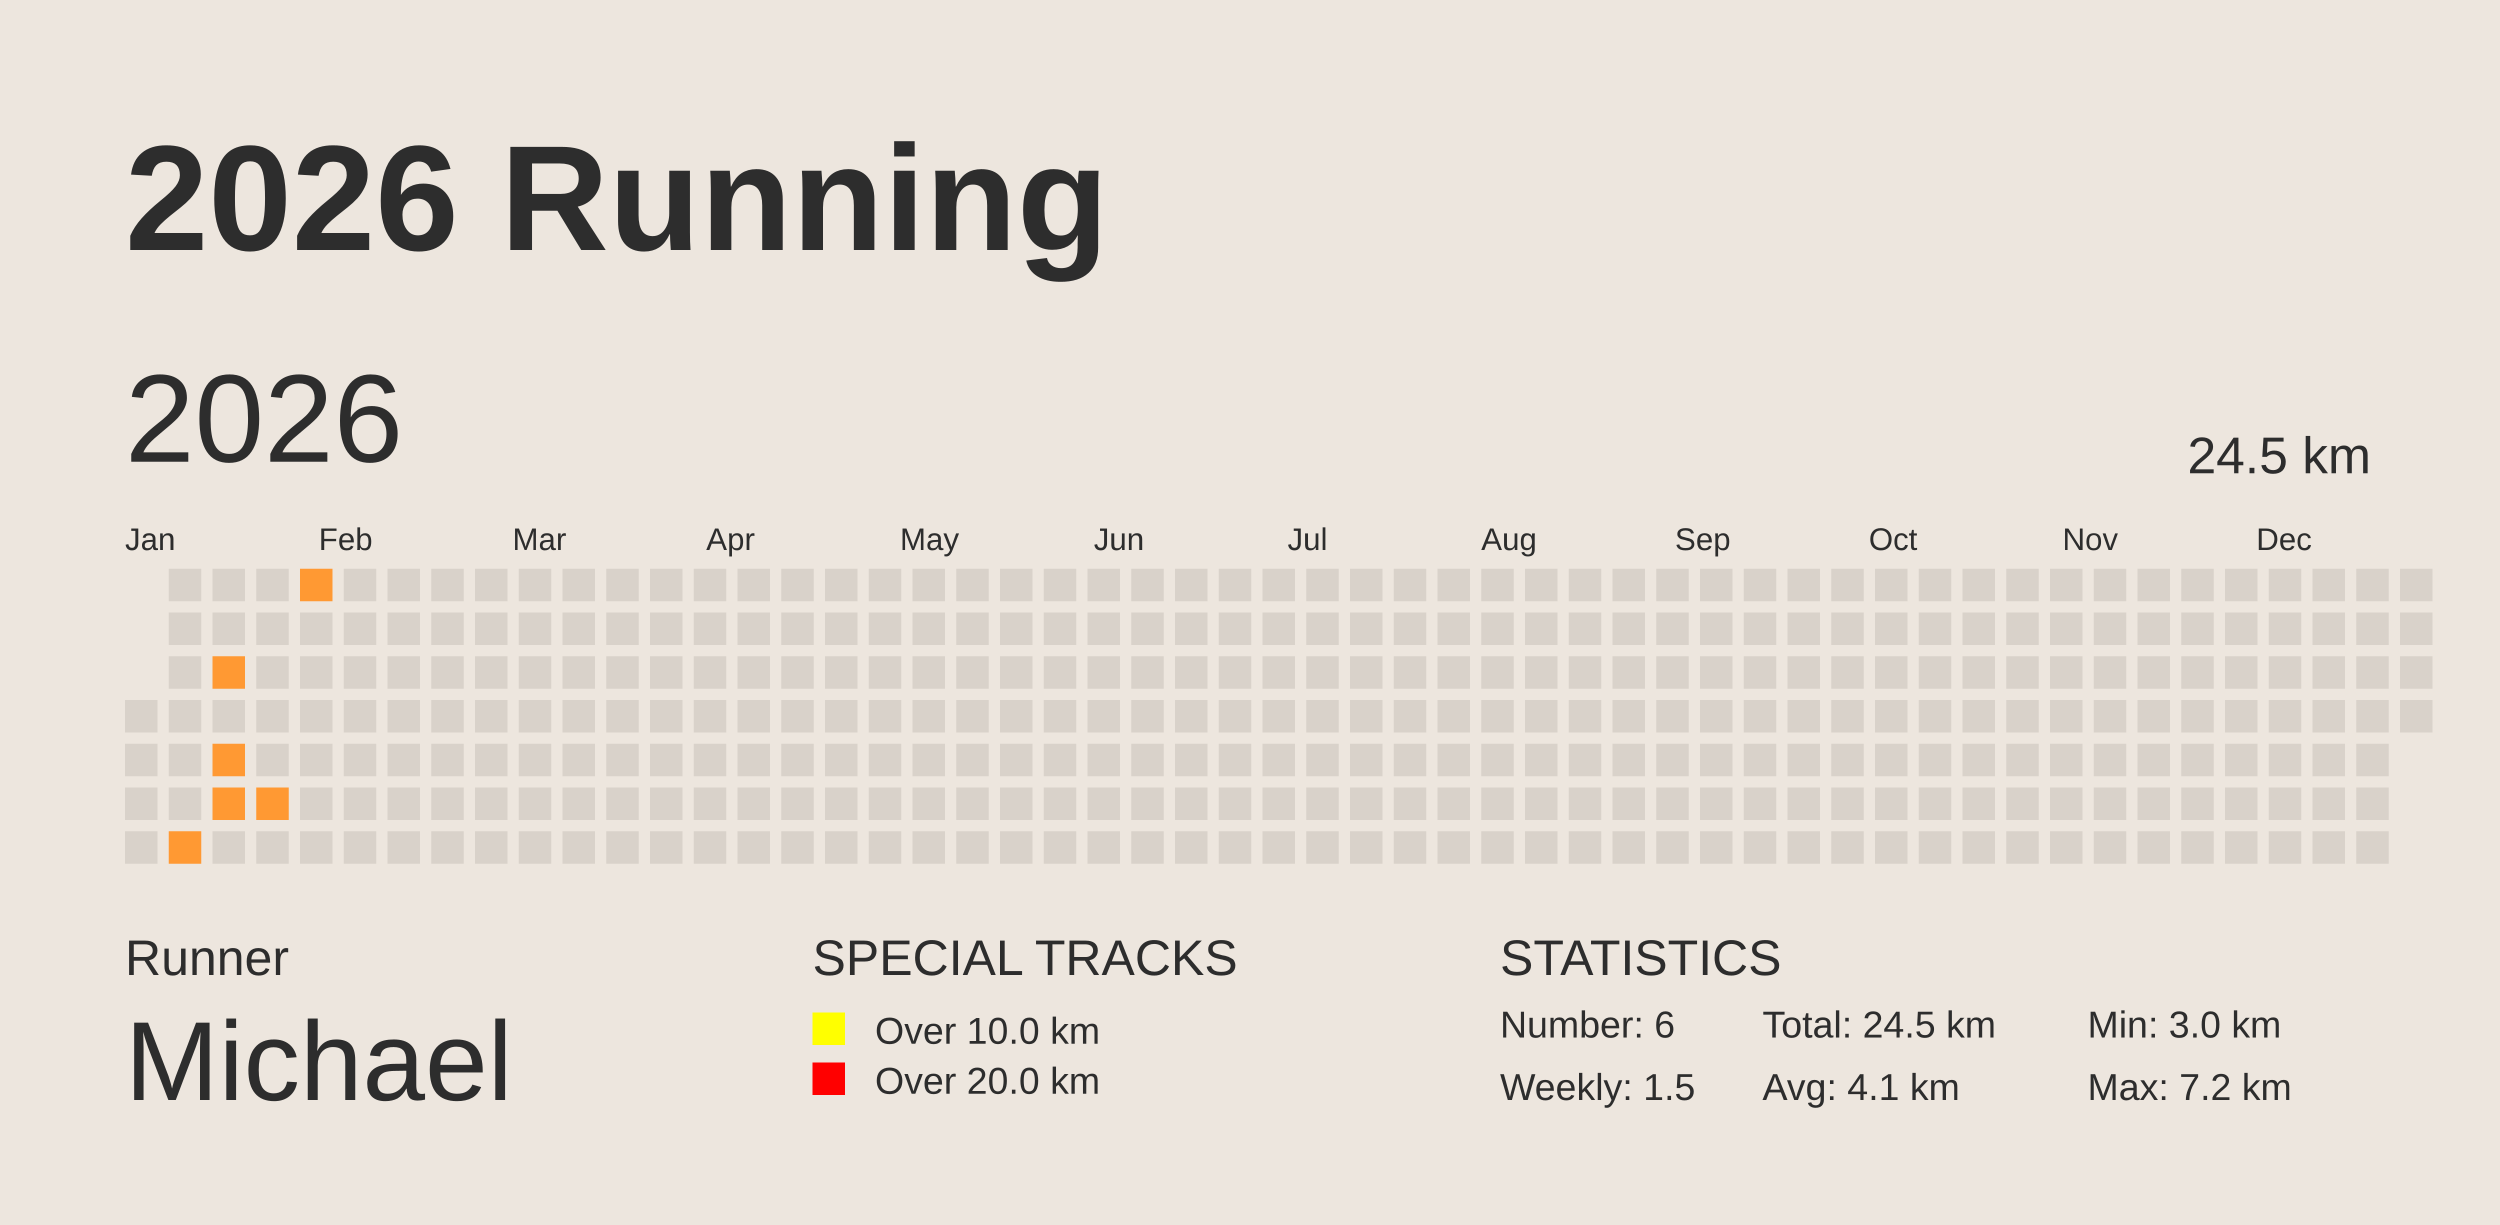
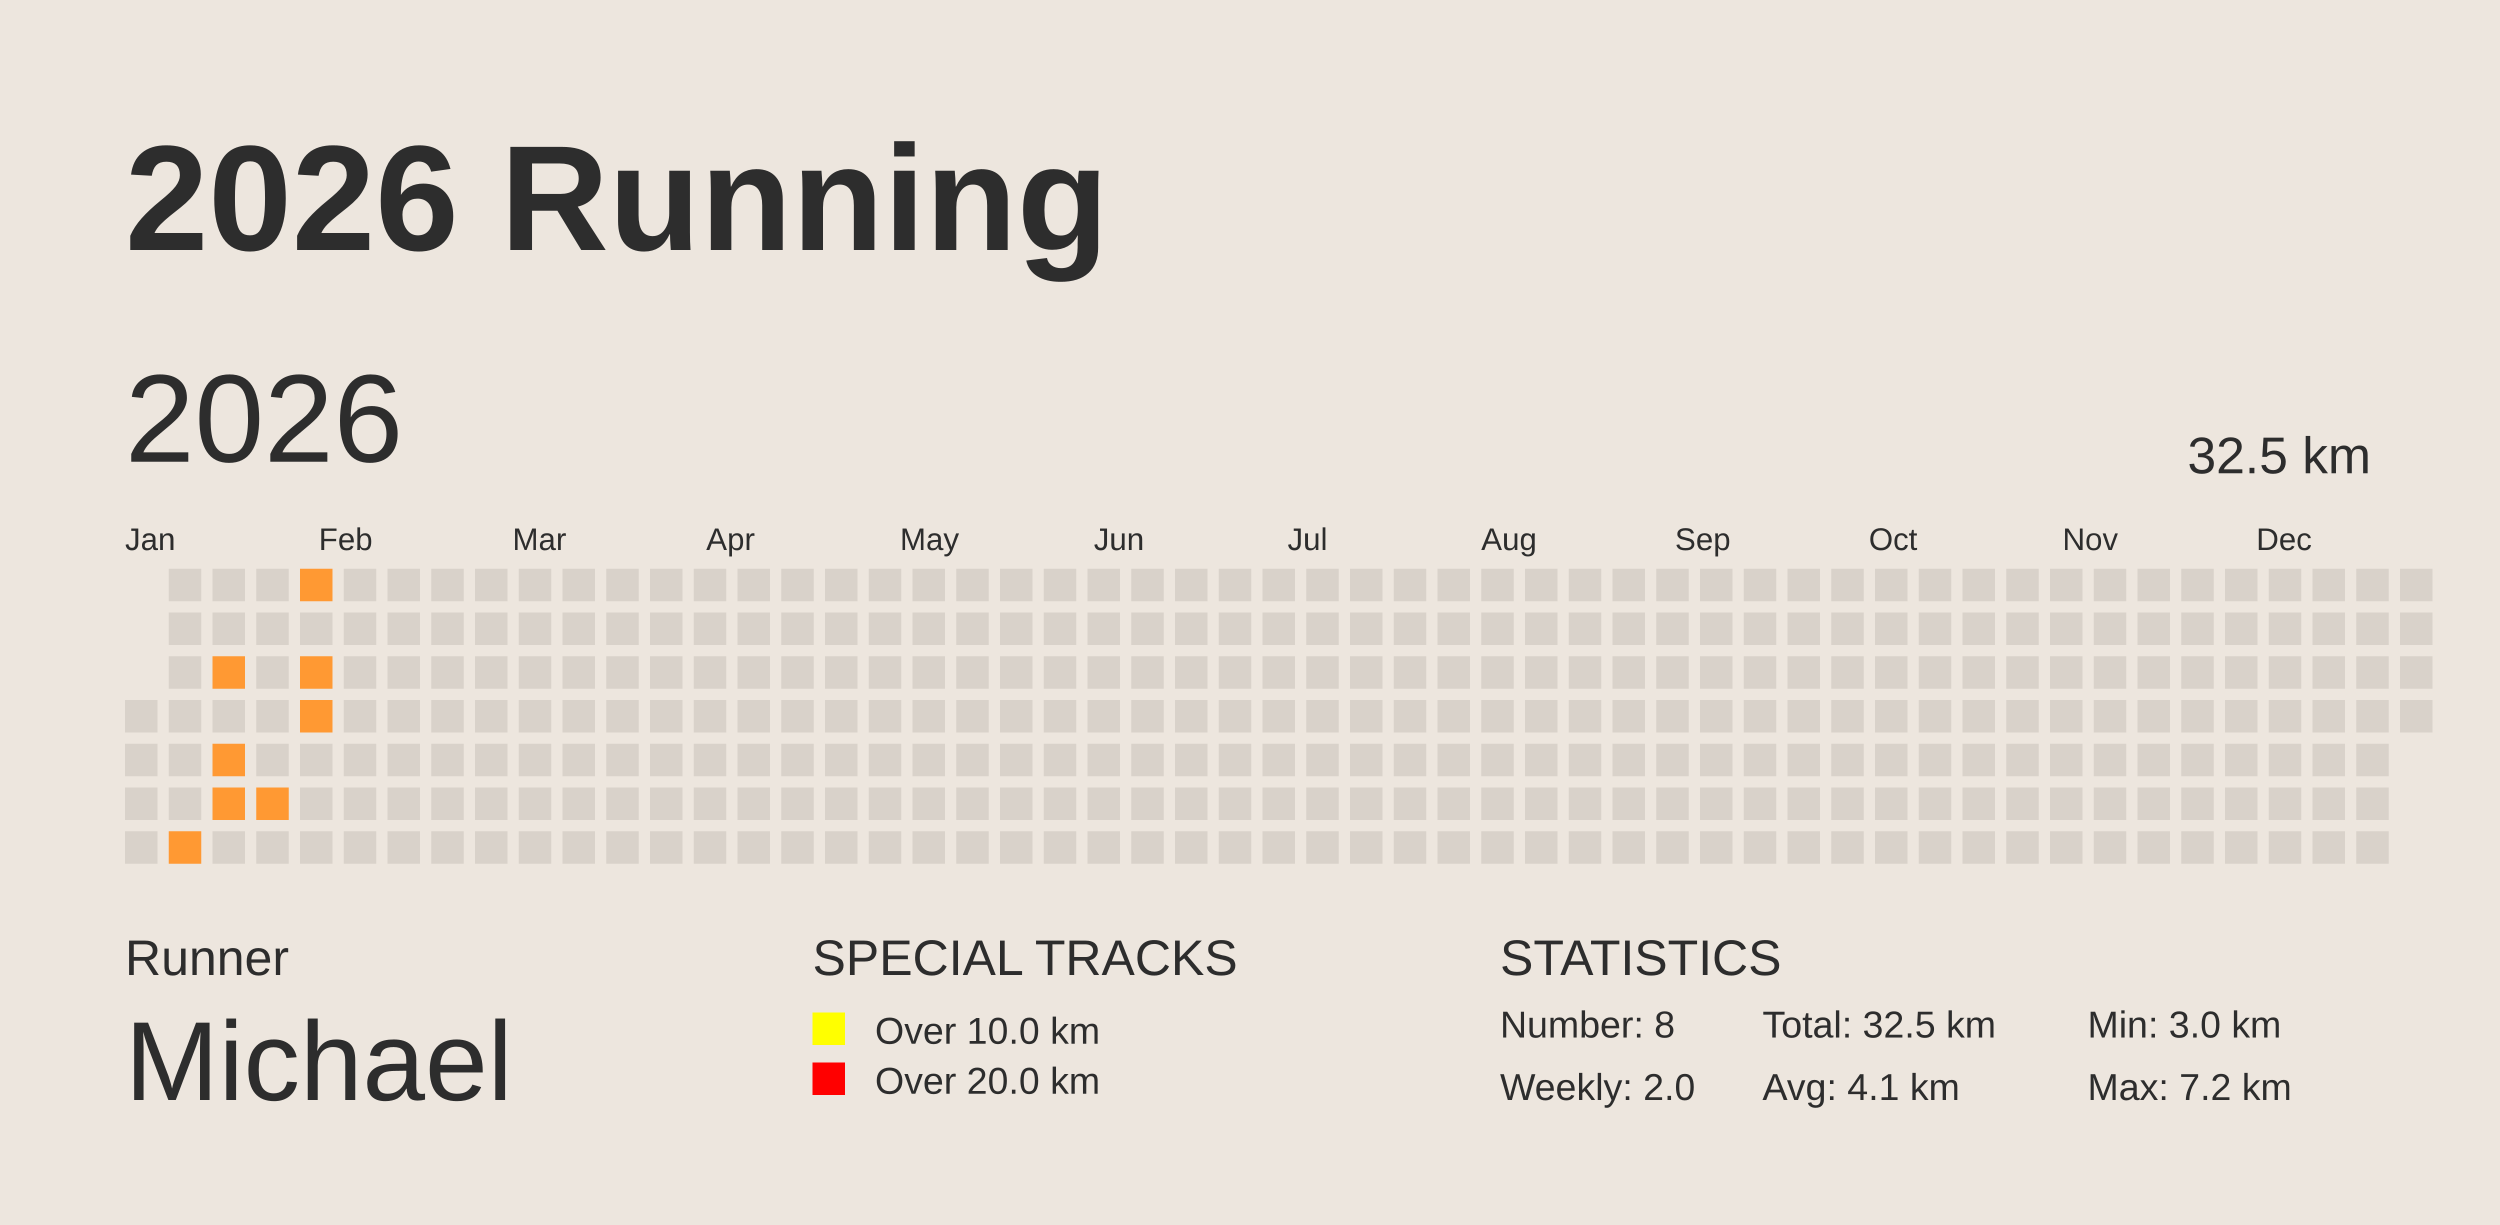
<svg xmlns="http://www.w3.org/2000/svg" baseProfile="full" height="98mm" version="1.1" viewBox="0,0,200,98" width="200mm">
  <defs />
  <rect fill="#EDE6DE" height="98" width="200" x="0" y="0" />
  <text fill="#2D2D2D" style="font-size:12px; font-family:Arial; font-weight:bold;" x="10" y="20">2026 Running</text>
  <text fill="#2D2D2D" style="font-size:4px; font-family:Arial" x="10" y="78">Runner</text>
  <text fill="#2D2D2D" style="font-size:9px; font-family:Arial" x="10" y="88">Michael</text>
  <text fill="#2D2D2D" style="font-size:4px; font-family:Arial" x="65" y="78">SPECIAL TRACKS</text>
  <rect fill="yellow" height="2.6" width="2.6" x="65" y="81" />
  <text fill="#2D2D2D" style="font-size:3px; font-family:Arial" x="70" y="83.5">Over 10.0 km</text>
  <rect fill="red" height="2.6" width="2.6" x="65" y="85" />
  <text fill="#2D2D2D" style="font-size:3px; font-family:Arial" x="70" y="87.5">Over 20.0 km</text>
  <text fill="#2D2D2D" style="font-size:4px; font-family:Arial" x="120" y="78">STATISTICS</text>
-   <text fill="#2D2D2D" style="font-size:3px; font-family:Arial" x="120" y="83">Number: 6</text>
-   <text fill="#2D2D2D" style="font-size:3px; font-family:Arial" x="120" y="88">Weekly: 1.5</text>
-   <text fill="#2D2D2D" style="font-size:3px; font-family:Arial" x="141" y="83">Total: 24.5 km</text>
+   <text fill="#2D2D2D" style="font-size:3px; font-family:Arial" x="120" y="83">Number: 8</text>
+   <text fill="#2D2D2D" style="font-size:3px; font-family:Arial" x="120" y="88">Weekly: 2.0</text>
+   <text fill="#2D2D2D" style="font-size:3px; font-family:Arial" x="141" y="83">Total: 32.5 km</text>
  <text fill="#2D2D2D" style="font-size:3px; font-family:Arial" x="141" y="88">Avg: 4.1 km</text>
  <text fill="#2D2D2D" style="font-size:3px; font-family:Arial" x="167" y="83">Min: 3.0 km</text>
  <text fill="#2D2D2D" style="font-size:3px; font-family:Arial" x="167" y="88">Max: 7.2 km</text>
  <text dominant-baseline="hanging" fill="#2D2D2D" style="font-size:10.0px; font-family:Arial;" x="10" y="30">2026</text>
-   <text dominant-baseline="hanging" fill="#2D2D2D" style="font-size:4.125px; font-family:Arial;" x="175" y="35">24.5 km</text>
+   <text dominant-baseline="hanging" fill="#2D2D2D" style="font-size:4.125px; font-family:Arial;" x="175" y="35">32.5 km</text>
  <text fill="#2D2D2D" style="font-size:2.5px; font-family:Arial" x="10.0" y="44">Jan</text>
  <text fill="#2D2D2D" style="font-size:2.5px; font-family:Arial" x="25.5" y="44">Feb</text>
  <text fill="#2D2D2D" style="font-size:2.5px; font-family:Arial" x="41.0" y="44">Mar</text>
  <text fill="#2D2D2D" style="font-size:2.5px; font-family:Arial" x="56.5" y="44">Apr</text>
  <text fill="#2D2D2D" style="font-size:2.5px; font-family:Arial" x="72.0" y="44">May</text>
  <text fill="#2D2D2D" style="font-size:2.5px; font-family:Arial" x="87.5" y="44">Jun</text>
  <text fill="#2D2D2D" style="font-size:2.5px; font-family:Arial" x="103.0" y="44">Jul</text>
  <text fill="#2D2D2D" style="font-size:2.5px; font-family:Arial" x="118.5" y="44">Aug</text>
  <text fill="#2D2D2D" style="font-size:2.5px; font-family:Arial" x="134.0" y="44">Sep</text>
  <text fill="#2D2D2D" style="font-size:2.5px; font-family:Arial" x="149.5" y="44">Oct</text>
  <text fill="#2D2D2D" style="font-size:2.5px; font-family:Arial" x="165.0" y="44">Nov</text>
  <text fill="#2D2D2D" style="font-size:2.5px; font-family:Arial" x="180.5" y="44">Dec</text>
  <rect fill="#D9D2CA" height="2.6" width="2.6" x="10.0" y="56.0" />
  <rect fill="#D9D2CA" height="2.6" width="2.6" x="10.0" y="59.5" />
  <rect fill="#D9D2CA" height="2.6" width="2.6" x="10.0" y="63.0" />
  <rect fill="#D9D2CA" height="2.6" width="2.6" x="10.0" y="66.5" />
  <rect fill="#D9D2CA" height="2.6" width="2.6" x="13.5" y="45.5" />
  <rect fill="#D9D2CA" height="2.6" width="2.6" x="13.5" y="49.0" />
  <rect fill="#D9D2CA" height="2.6" width="2.6" x="13.5" y="52.5" />
  <rect fill="#D9D2CA" height="2.6" width="2.6" x="13.5" y="56.0" />
  <rect fill="#D9D2CA" height="2.6" width="2.6" x="13.5" y="59.5" />
  <rect fill="#D9D2CA" height="2.6" width="2.6" x="13.5" y="63.0" />
  <rect fill="#FF9933" height="2.6" width="2.6" x="13.5" y="66.5" />
  <rect fill="#D9D2CA" height="2.6" width="2.6" x="17.0" y="45.5" />
  <rect fill="#D9D2CA" height="2.6" width="2.6" x="17.0" y="49.0" />
  <rect fill="#FF9933" height="2.6" width="2.6" x="17.0" y="52.5" />
  <rect fill="#D9D2CA" height="2.6" width="2.6" x="17.0" y="56.0" />
  <rect fill="#FF9933" height="2.6" width="2.6" x="17.0" y="59.5" />
  <rect fill="#FF9933" height="2.6" width="2.6" x="17.0" y="63.0" />
  <rect fill="#D9D2CA" height="2.6" width="2.6" x="17.0" y="66.5" />
  <rect fill="#D9D2CA" height="2.6" width="2.6" x="20.5" y="45.5" />
  <rect fill="#D9D2CA" height="2.6" width="2.6" x="20.5" y="49.0" />
  <rect fill="#D9D2CA" height="2.6" width="2.6" x="20.5" y="52.5" />
  <rect fill="#D9D2CA" height="2.6" width="2.6" x="20.5" y="56.0" />
  <rect fill="#D9D2CA" height="2.6" width="2.6" x="20.5" y="59.5" />
  <rect fill="#FF9933" height="2.6" width="2.6" x="20.5" y="63.0" />
  <rect fill="#D9D2CA" height="2.6" width="2.6" x="20.5" y="66.5" />
  <rect fill="#FF9933" height="2.6" width="2.6" x="24.0" y="45.5" />
  <rect fill="#D9D2CA" height="2.6" width="2.6" x="24.0" y="49.0" />
-   <rect fill="#D9D2CA" height="2.6" width="2.6" x="24.0" y="52.5" />
-   <rect fill="#D9D2CA" height="2.6" width="2.6" x="24.0" y="56.0" />
+   <rect fill="#FF9933" height="2.6" width="2.6" x="24.0" y="52.5" />
+   <rect fill="#FF9933" height="2.6" width="2.6" x="24.0" y="56.0" />
  <rect fill="#D9D2CA" height="2.6" width="2.6" x="24.0" y="59.5" />
  <rect fill="#D9D2CA" height="2.6" width="2.6" x="24.0" y="63.0" />
  <rect fill="#D9D2CA" height="2.6" width="2.6" x="24.0" y="66.5" />
  <rect fill="#D9D2CA" height="2.6" width="2.6" x="27.5" y="45.5" />
  <rect fill="#D9D2CA" height="2.6" width="2.6" x="27.5" y="49.0" />
  <rect fill="#D9D2CA" height="2.6" width="2.6" x="27.5" y="52.5" />
  <rect fill="#D9D2CA" height="2.6" width="2.6" x="27.5" y="56.0" />
  <rect fill="#D9D2CA" height="2.6" width="2.6" x="27.5" y="59.5" />
  <rect fill="#D9D2CA" height="2.6" width="2.6" x="27.5" y="63.0" />
  <rect fill="#D9D2CA" height="2.6" width="2.6" x="27.5" y="66.5" />
  <rect fill="#D9D2CA" height="2.6" width="2.6" x="31.0" y="45.5" />
  <rect fill="#D9D2CA" height="2.6" width="2.6" x="31.0" y="49.0" />
  <rect fill="#D9D2CA" height="2.6" width="2.6" x="31.0" y="52.5" />
  <rect fill="#D9D2CA" height="2.6" width="2.6" x="31.0" y="56.0" />
  <rect fill="#D9D2CA" height="2.6" width="2.6" x="31.0" y="59.5" />
  <rect fill="#D9D2CA" height="2.6" width="2.6" x="31.0" y="63.0" />
  <rect fill="#D9D2CA" height="2.6" width="2.6" x="31.0" y="66.5" />
  <rect fill="#D9D2CA" height="2.6" width="2.6" x="34.5" y="45.5" />
  <rect fill="#D9D2CA" height="2.6" width="2.6" x="34.5" y="49.0" />
  <rect fill="#D9D2CA" height="2.6" width="2.6" x="34.5" y="52.5" />
  <rect fill="#D9D2CA" height="2.6" width="2.6" x="34.5" y="56.0" />
  <rect fill="#D9D2CA" height="2.6" width="2.6" x="34.5" y="59.5" />
  <rect fill="#D9D2CA" height="2.6" width="2.6" x="34.5" y="63.0" />
  <rect fill="#D9D2CA" height="2.6" width="2.6" x="34.5" y="66.5" />
  <rect fill="#D9D2CA" height="2.6" width="2.6" x="38.0" y="45.5" />
  <rect fill="#D9D2CA" height="2.6" width="2.6" x="38.0" y="49.0" />
  <rect fill="#D9D2CA" height="2.6" width="2.6" x="38.0" y="52.5" />
  <rect fill="#D9D2CA" height="2.6" width="2.6" x="38.0" y="56.0" />
  <rect fill="#D9D2CA" height="2.6" width="2.6" x="38.0" y="59.5" />
  <rect fill="#D9D2CA" height="2.6" width="2.6" x="38.0" y="63.0" />
  <rect fill="#D9D2CA" height="2.6" width="2.6" x="38.0" y="66.5" />
  <rect fill="#D9D2CA" height="2.6" width="2.6" x="41.5" y="45.5" />
  <rect fill="#D9D2CA" height="2.6" width="2.6" x="41.5" y="49.0" />
  <rect fill="#D9D2CA" height="2.6" width="2.6" x="41.5" y="52.5" />
  <rect fill="#D9D2CA" height="2.6" width="2.6" x="41.5" y="56.0" />
  <rect fill="#D9D2CA" height="2.6" width="2.6" x="41.5" y="59.5" />
  <rect fill="#D9D2CA" height="2.6" width="2.6" x="41.5" y="63.0" />
  <rect fill="#D9D2CA" height="2.6" width="2.6" x="41.5" y="66.5" />
  <rect fill="#D9D2CA" height="2.6" width="2.6" x="45.0" y="45.5" />
  <rect fill="#D9D2CA" height="2.6" width="2.6" x="45.0" y="49.0" />
  <rect fill="#D9D2CA" height="2.6" width="2.6" x="45.0" y="52.5" />
  <rect fill="#D9D2CA" height="2.6" width="2.6" x="45.0" y="56.0" />
  <rect fill="#D9D2CA" height="2.6" width="2.6" x="45.0" y="59.5" />
  <rect fill="#D9D2CA" height="2.6" width="2.6" x="45.0" y="63.0" />
  <rect fill="#D9D2CA" height="2.6" width="2.6" x="45.0" y="66.5" />
  <rect fill="#D9D2CA" height="2.6" width="2.6" x="48.5" y="45.5" />
  <rect fill="#D9D2CA" height="2.6" width="2.6" x="48.5" y="49.0" />
  <rect fill="#D9D2CA" height="2.6" width="2.6" x="48.5" y="52.5" />
  <rect fill="#D9D2CA" height="2.6" width="2.6" x="48.5" y="56.0" />
  <rect fill="#D9D2CA" height="2.6" width="2.6" x="48.5" y="59.5" />
  <rect fill="#D9D2CA" height="2.6" width="2.6" x="48.5" y="63.0" />
  <rect fill="#D9D2CA" height="2.6" width="2.6" x="48.5" y="66.5" />
  <rect fill="#D9D2CA" height="2.6" width="2.6" x="52.0" y="45.5" />
  <rect fill="#D9D2CA" height="2.6" width="2.6" x="52.0" y="49.0" />
  <rect fill="#D9D2CA" height="2.6" width="2.6" x="52.0" y="52.5" />
  <rect fill="#D9D2CA" height="2.6" width="2.6" x="52.0" y="56.0" />
  <rect fill="#D9D2CA" height="2.6" width="2.6" x="52.0" y="59.5" />
  <rect fill="#D9D2CA" height="2.6" width="2.6" x="52.0" y="63.0" />
  <rect fill="#D9D2CA" height="2.6" width="2.6" x="52.0" y="66.5" />
  <rect fill="#D9D2CA" height="2.6" width="2.6" x="55.5" y="45.5" />
  <rect fill="#D9D2CA" height="2.6" width="2.6" x="55.5" y="49.0" />
  <rect fill="#D9D2CA" height="2.6" width="2.6" x="55.5" y="52.5" />
  <rect fill="#D9D2CA" height="2.6" width="2.6" x="55.5" y="56.0" />
  <rect fill="#D9D2CA" height="2.6" width="2.6" x="55.5" y="59.5" />
  <rect fill="#D9D2CA" height="2.6" width="2.6" x="55.5" y="63.0" />
  <rect fill="#D9D2CA" height="2.6" width="2.6" x="55.5" y="66.5" />
  <rect fill="#D9D2CA" height="2.6" width="2.6" x="59.0" y="45.5" />
  <rect fill="#D9D2CA" height="2.6" width="2.6" x="59.0" y="49.0" />
  <rect fill="#D9D2CA" height="2.6" width="2.6" x="59.0" y="52.5" />
  <rect fill="#D9D2CA" height="2.6" width="2.6" x="59.0" y="56.0" />
  <rect fill="#D9D2CA" height="2.6" width="2.6" x="59.0" y="59.5" />
  <rect fill="#D9D2CA" height="2.6" width="2.6" x="59.0" y="63.0" />
  <rect fill="#D9D2CA" height="2.6" width="2.6" x="59.0" y="66.5" />
  <rect fill="#D9D2CA" height="2.6" width="2.6" x="62.5" y="45.5" />
  <rect fill="#D9D2CA" height="2.6" width="2.6" x="62.5" y="49.0" />
  <rect fill="#D9D2CA" height="2.6" width="2.6" x="62.5" y="52.5" />
  <rect fill="#D9D2CA" height="2.6" width="2.6" x="62.5" y="56.0" />
  <rect fill="#D9D2CA" height="2.6" width="2.6" x="62.5" y="59.5" />
  <rect fill="#D9D2CA" height="2.6" width="2.6" x="62.5" y="63.0" />
  <rect fill="#D9D2CA" height="2.6" width="2.6" x="62.5" y="66.5" />
  <rect fill="#D9D2CA" height="2.6" width="2.6" x="66.0" y="45.5" />
  <rect fill="#D9D2CA" height="2.6" width="2.6" x="66.0" y="49.0" />
  <rect fill="#D9D2CA" height="2.6" width="2.6" x="66.0" y="52.5" />
  <rect fill="#D9D2CA" height="2.6" width="2.6" x="66.0" y="56.0" />
  <rect fill="#D9D2CA" height="2.6" width="2.6" x="66.0" y="59.5" />
  <rect fill="#D9D2CA" height="2.6" width="2.6" x="66.0" y="63.0" />
  <rect fill="#D9D2CA" height="2.6" width="2.6" x="66.0" y="66.5" />
  <rect fill="#D9D2CA" height="2.6" width="2.6" x="69.5" y="45.5" />
  <rect fill="#D9D2CA" height="2.6" width="2.6" x="69.5" y="49.0" />
  <rect fill="#D9D2CA" height="2.6" width="2.6" x="69.5" y="52.5" />
  <rect fill="#D9D2CA" height="2.6" width="2.6" x="69.5" y="56.0" />
  <rect fill="#D9D2CA" height="2.6" width="2.6" x="69.5" y="59.5" />
  <rect fill="#D9D2CA" height="2.6" width="2.6" x="69.5" y="63.0" />
  <rect fill="#D9D2CA" height="2.6" width="2.6" x="69.5" y="66.5" />
  <rect fill="#D9D2CA" height="2.6" width="2.6" x="73.0" y="45.5" />
  <rect fill="#D9D2CA" height="2.6" width="2.6" x="73.0" y="49.0" />
  <rect fill="#D9D2CA" height="2.6" width="2.6" x="73.0" y="52.5" />
  <rect fill="#D9D2CA" height="2.6" width="2.6" x="73.0" y="56.0" />
  <rect fill="#D9D2CA" height="2.6" width="2.6" x="73.0" y="59.5" />
  <rect fill="#D9D2CA" height="2.6" width="2.6" x="73.0" y="63.0" />
  <rect fill="#D9D2CA" height="2.6" width="2.6" x="73.0" y="66.5" />
  <rect fill="#D9D2CA" height="2.6" width="2.6" x="76.5" y="45.5" />
  <rect fill="#D9D2CA" height="2.6" width="2.6" x="76.5" y="49.0" />
  <rect fill="#D9D2CA" height="2.6" width="2.6" x="76.5" y="52.5" />
  <rect fill="#D9D2CA" height="2.6" width="2.6" x="76.5" y="56.0" />
  <rect fill="#D9D2CA" height="2.6" width="2.6" x="76.5" y="59.5" />
  <rect fill="#D9D2CA" height="2.6" width="2.6" x="76.5" y="63.0" />
  <rect fill="#D9D2CA" height="2.6" width="2.6" x="76.5" y="66.5" />
  <rect fill="#D9D2CA" height="2.6" width="2.6" x="80.0" y="45.5" />
  <rect fill="#D9D2CA" height="2.6" width="2.6" x="80.0" y="49.0" />
  <rect fill="#D9D2CA" height="2.6" width="2.6" x="80.0" y="52.5" />
  <rect fill="#D9D2CA" height="2.6" width="2.6" x="80.0" y="56.0" />
  <rect fill="#D9D2CA" height="2.6" width="2.6" x="80.0" y="59.5" />
  <rect fill="#D9D2CA" height="2.6" width="2.6" x="80.0" y="63.0" />
  <rect fill="#D9D2CA" height="2.6" width="2.6" x="80.0" y="66.5" />
  <rect fill="#D9D2CA" height="2.6" width="2.6" x="83.5" y="45.5" />
  <rect fill="#D9D2CA" height="2.6" width="2.6" x="83.5" y="49.0" />
  <rect fill="#D9D2CA" height="2.6" width="2.6" x="83.5" y="52.5" />
  <rect fill="#D9D2CA" height="2.6" width="2.6" x="83.5" y="56.0" />
  <rect fill="#D9D2CA" height="2.6" width="2.6" x="83.5" y="59.5" />
  <rect fill="#D9D2CA" height="2.6" width="2.6" x="83.5" y="63.0" />
  <rect fill="#D9D2CA" height="2.6" width="2.6" x="83.5" y="66.5" />
  <rect fill="#D9D2CA" height="2.6" width="2.6" x="87.0" y="45.5" />
  <rect fill="#D9D2CA" height="2.6" width="2.6" x="87.0" y="49.0" />
  <rect fill="#D9D2CA" height="2.6" width="2.6" x="87.0" y="52.5" />
  <rect fill="#D9D2CA" height="2.6" width="2.6" x="87.0" y="56.0" />
  <rect fill="#D9D2CA" height="2.6" width="2.6" x="87.0" y="59.5" />
  <rect fill="#D9D2CA" height="2.6" width="2.6" x="87.0" y="63.0" />
  <rect fill="#D9D2CA" height="2.6" width="2.6" x="87.0" y="66.5" />
  <rect fill="#D9D2CA" height="2.6" width="2.6" x="90.5" y="45.5" />
  <rect fill="#D9D2CA" height="2.6" width="2.6" x="90.5" y="49.0" />
  <rect fill="#D9D2CA" height="2.6" width="2.6" x="90.5" y="52.5" />
  <rect fill="#D9D2CA" height="2.6" width="2.6" x="90.5" y="56.0" />
  <rect fill="#D9D2CA" height="2.6" width="2.6" x="90.5" y="59.5" />
  <rect fill="#D9D2CA" height="2.6" width="2.6" x="90.5" y="63.0" />
  <rect fill="#D9D2CA" height="2.6" width="2.6" x="90.5" y="66.5" />
  <rect fill="#D9D2CA" height="2.6" width="2.6" x="94.0" y="45.5" />
  <rect fill="#D9D2CA" height="2.6" width="2.6" x="94.0" y="49.0" />
  <rect fill="#D9D2CA" height="2.6" width="2.6" x="94.0" y="52.5" />
  <rect fill="#D9D2CA" height="2.6" width="2.6" x="94.0" y="56.0" />
  <rect fill="#D9D2CA" height="2.6" width="2.6" x="94.0" y="59.5" />
  <rect fill="#D9D2CA" height="2.6" width="2.6" x="94.0" y="63.0" />
  <rect fill="#D9D2CA" height="2.6" width="2.6" x="94.0" y="66.5" />
  <rect fill="#D9D2CA" height="2.6" width="2.6" x="97.5" y="45.5" />
  <rect fill="#D9D2CA" height="2.6" width="2.6" x="97.5" y="49.0" />
  <rect fill="#D9D2CA" height="2.6" width="2.6" x="97.5" y="52.5" />
  <rect fill="#D9D2CA" height="2.6" width="2.6" x="97.5" y="56.0" />
  <rect fill="#D9D2CA" height="2.6" width="2.6" x="97.5" y="59.5" />
  <rect fill="#D9D2CA" height="2.6" width="2.6" x="97.5" y="63.0" />
  <rect fill="#D9D2CA" height="2.6" width="2.6" x="97.5" y="66.5" />
  <rect fill="#D9D2CA" height="2.6" width="2.6" x="101.0" y="45.5" />
  <rect fill="#D9D2CA" height="2.6" width="2.6" x="101.0" y="49.0" />
  <rect fill="#D9D2CA" height="2.6" width="2.6" x="101.0" y="52.5" />
  <rect fill="#D9D2CA" height="2.6" width="2.6" x="101.0" y="56.0" />
  <rect fill="#D9D2CA" height="2.6" width="2.6" x="101.0" y="59.5" />
  <rect fill="#D9D2CA" height="2.6" width="2.6" x="101.0" y="63.0" />
  <rect fill="#D9D2CA" height="2.6" width="2.6" x="101.0" y="66.5" />
  <rect fill="#D9D2CA" height="2.6" width="2.6" x="104.5" y="45.5" />
  <rect fill="#D9D2CA" height="2.6" width="2.6" x="104.5" y="49.0" />
  <rect fill="#D9D2CA" height="2.6" width="2.6" x="104.5" y="52.5" />
  <rect fill="#D9D2CA" height="2.6" width="2.6" x="104.5" y="56.0" />
  <rect fill="#D9D2CA" height="2.6" width="2.6" x="104.5" y="59.5" />
  <rect fill="#D9D2CA" height="2.6" width="2.6" x="104.5" y="63.0" />
  <rect fill="#D9D2CA" height="2.6" width="2.6" x="104.5" y="66.5" />
  <rect fill="#D9D2CA" height="2.6" width="2.6" x="108.0" y="45.5" />
  <rect fill="#D9D2CA" height="2.6" width="2.6" x="108.0" y="49.0" />
  <rect fill="#D9D2CA" height="2.6" width="2.6" x="108.0" y="52.5" />
  <rect fill="#D9D2CA" height="2.6" width="2.6" x="108.0" y="56.0" />
  <rect fill="#D9D2CA" height="2.6" width="2.6" x="108.0" y="59.5" />
  <rect fill="#D9D2CA" height="2.6" width="2.6" x="108.0" y="63.0" />
  <rect fill="#D9D2CA" height="2.6" width="2.6" x="108.0" y="66.5" />
  <rect fill="#D9D2CA" height="2.6" width="2.6" x="111.5" y="45.5" />
  <rect fill="#D9D2CA" height="2.6" width="2.6" x="111.5" y="49.0" />
  <rect fill="#D9D2CA" height="2.6" width="2.6" x="111.5" y="52.5" />
  <rect fill="#D9D2CA" height="2.6" width="2.6" x="111.5" y="56.0" />
  <rect fill="#D9D2CA" height="2.6" width="2.6" x="111.5" y="59.5" />
  <rect fill="#D9D2CA" height="2.6" width="2.6" x="111.5" y="63.0" />
  <rect fill="#D9D2CA" height="2.6" width="2.6" x="111.5" y="66.5" />
  <rect fill="#D9D2CA" height="2.6" width="2.6" x="115.0" y="45.5" />
  <rect fill="#D9D2CA" height="2.6" width="2.6" x="115.0" y="49.0" />
  <rect fill="#D9D2CA" height="2.6" width="2.6" x="115.0" y="52.5" />
  <rect fill="#D9D2CA" height="2.6" width="2.6" x="115.0" y="56.0" />
  <rect fill="#D9D2CA" height="2.6" width="2.6" x="115.0" y="59.5" />
  <rect fill="#D9D2CA" height="2.6" width="2.6" x="115.0" y="63.0" />
  <rect fill="#D9D2CA" height="2.6" width="2.6" x="115.0" y="66.5" />
  <rect fill="#D9D2CA" height="2.6" width="2.6" x="118.5" y="45.5" />
  <rect fill="#D9D2CA" height="2.6" width="2.6" x="118.5" y="49.0" />
  <rect fill="#D9D2CA" height="2.6" width="2.6" x="118.5" y="52.5" />
  <rect fill="#D9D2CA" height="2.6" width="2.6" x="118.5" y="56.0" />
  <rect fill="#D9D2CA" height="2.6" width="2.6" x="118.5" y="59.5" />
  <rect fill="#D9D2CA" height="2.6" width="2.6" x="118.5" y="63.0" />
  <rect fill="#D9D2CA" height="2.6" width="2.6" x="118.5" y="66.5" />
  <rect fill="#D9D2CA" height="2.6" width="2.6" x="122.0" y="45.5" />
  <rect fill="#D9D2CA" height="2.6" width="2.6" x="122.0" y="49.0" />
  <rect fill="#D9D2CA" height="2.6" width="2.6" x="122.0" y="52.5" />
  <rect fill="#D9D2CA" height="2.6" width="2.6" x="122.0" y="56.0" />
  <rect fill="#D9D2CA" height="2.6" width="2.6" x="122.0" y="59.5" />
  <rect fill="#D9D2CA" height="2.6" width="2.6" x="122.0" y="63.0" />
  <rect fill="#D9D2CA" height="2.6" width="2.6" x="122.0" y="66.5" />
  <rect fill="#D9D2CA" height="2.6" width="2.6" x="125.5" y="45.5" />
  <rect fill="#D9D2CA" height="2.6" width="2.6" x="125.5" y="49.0" />
  <rect fill="#D9D2CA" height="2.6" width="2.6" x="125.5" y="52.5" />
  <rect fill="#D9D2CA" height="2.6" width="2.6" x="125.5" y="56.0" />
  <rect fill="#D9D2CA" height="2.6" width="2.6" x="125.5" y="59.5" />
  <rect fill="#D9D2CA" height="2.6" width="2.6" x="125.5" y="63.0" />
  <rect fill="#D9D2CA" height="2.6" width="2.6" x="125.5" y="66.5" />
  <rect fill="#D9D2CA" height="2.6" width="2.6" x="129.0" y="45.5" />
  <rect fill="#D9D2CA" height="2.6" width="2.6" x="129.0" y="49.0" />
  <rect fill="#D9D2CA" height="2.6" width="2.6" x="129.0" y="52.5" />
  <rect fill="#D9D2CA" height="2.6" width="2.6" x="129.0" y="56.0" />
  <rect fill="#D9D2CA" height="2.6" width="2.6" x="129.0" y="59.5" />
  <rect fill="#D9D2CA" height="2.6" width="2.6" x="129.0" y="63.0" />
  <rect fill="#D9D2CA" height="2.6" width="2.6" x="129.0" y="66.5" />
  <rect fill="#D9D2CA" height="2.6" width="2.6" x="132.5" y="45.5" />
  <rect fill="#D9D2CA" height="2.6" width="2.6" x="132.5" y="49.0" />
  <rect fill="#D9D2CA" height="2.6" width="2.6" x="132.5" y="52.5" />
  <rect fill="#D9D2CA" height="2.6" width="2.6" x="132.5" y="56.0" />
  <rect fill="#D9D2CA" height="2.6" width="2.6" x="132.5" y="59.5" />
  <rect fill="#D9D2CA" height="2.6" width="2.6" x="132.5" y="63.0" />
  <rect fill="#D9D2CA" height="2.6" width="2.6" x="132.5" y="66.5" />
  <rect fill="#D9D2CA" height="2.6" width="2.6" x="136.0" y="45.5" />
  <rect fill="#D9D2CA" height="2.6" width="2.6" x="136.0" y="49.0" />
  <rect fill="#D9D2CA" height="2.6" width="2.6" x="136.0" y="52.5" />
  <rect fill="#D9D2CA" height="2.6" width="2.6" x="136.0" y="56.0" />
  <rect fill="#D9D2CA" height="2.6" width="2.6" x="136.0" y="59.5" />
  <rect fill="#D9D2CA" height="2.6" width="2.6" x="136.0" y="63.0" />
  <rect fill="#D9D2CA" height="2.6" width="2.6" x="136.0" y="66.5" />
  <rect fill="#D9D2CA" height="2.6" width="2.6" x="139.5" y="45.5" />
  <rect fill="#D9D2CA" height="2.6" width="2.6" x="139.5" y="49.0" />
  <rect fill="#D9D2CA" height="2.6" width="2.6" x="139.5" y="52.5" />
  <rect fill="#D9D2CA" height="2.6" width="2.6" x="139.5" y="56.0" />
  <rect fill="#D9D2CA" height="2.6" width="2.6" x="139.5" y="59.5" />
  <rect fill="#D9D2CA" height="2.6" width="2.6" x="139.5" y="63.0" />
  <rect fill="#D9D2CA" height="2.6" width="2.6" x="139.5" y="66.5" />
  <rect fill="#D9D2CA" height="2.6" width="2.6" x="143.0" y="45.5" />
  <rect fill="#D9D2CA" height="2.6" width="2.6" x="143.0" y="49.0" />
  <rect fill="#D9D2CA" height="2.6" width="2.6" x="143.0" y="52.5" />
  <rect fill="#D9D2CA" height="2.6" width="2.6" x="143.0" y="56.0" />
  <rect fill="#D9D2CA" height="2.6" width="2.6" x="143.0" y="59.5" />
  <rect fill="#D9D2CA" height="2.6" width="2.6" x="143.0" y="63.0" />
  <rect fill="#D9D2CA" height="2.6" width="2.6" x="143.0" y="66.5" />
  <rect fill="#D9D2CA" height="2.6" width="2.6" x="146.5" y="45.5" />
  <rect fill="#D9D2CA" height="2.6" width="2.6" x="146.5" y="49.0" />
  <rect fill="#D9D2CA" height="2.6" width="2.6" x="146.5" y="52.5" />
  <rect fill="#D9D2CA" height="2.6" width="2.6" x="146.5" y="56.0" />
  <rect fill="#D9D2CA" height="2.6" width="2.6" x="146.5" y="59.5" />
  <rect fill="#D9D2CA" height="2.6" width="2.6" x="146.5" y="63.0" />
  <rect fill="#D9D2CA" height="2.6" width="2.6" x="146.5" y="66.5" />
  <rect fill="#D9D2CA" height="2.6" width="2.6" x="150.0" y="45.5" />
  <rect fill="#D9D2CA" height="2.6" width="2.6" x="150.0" y="49.0" />
  <rect fill="#D9D2CA" height="2.6" width="2.6" x="150.0" y="52.5" />
  <rect fill="#D9D2CA" height="2.6" width="2.6" x="150.0" y="56.0" />
  <rect fill="#D9D2CA" height="2.6" width="2.6" x="150.0" y="59.5" />
  <rect fill="#D9D2CA" height="2.6" width="2.6" x="150.0" y="63.0" />
  <rect fill="#D9D2CA" height="2.6" width="2.6" x="150.0" y="66.5" />
  <rect fill="#D9D2CA" height="2.6" width="2.6" x="153.5" y="45.5" />
  <rect fill="#D9D2CA" height="2.6" width="2.6" x="153.5" y="49.0" />
  <rect fill="#D9D2CA" height="2.6" width="2.6" x="153.5" y="52.5" />
  <rect fill="#D9D2CA" height="2.6" width="2.6" x="153.5" y="56.0" />
  <rect fill="#D9D2CA" height="2.6" width="2.6" x="153.5" y="59.5" />
  <rect fill="#D9D2CA" height="2.6" width="2.6" x="153.5" y="63.0" />
  <rect fill="#D9D2CA" height="2.6" width="2.6" x="153.5" y="66.5" />
  <rect fill="#D9D2CA" height="2.6" width="2.6" x="157.0" y="45.5" />
  <rect fill="#D9D2CA" height="2.6" width="2.6" x="157.0" y="49.0" />
  <rect fill="#D9D2CA" height="2.6" width="2.6" x="157.0" y="52.5" />
  <rect fill="#D9D2CA" height="2.6" width="2.6" x="157.0" y="56.0" />
  <rect fill="#D9D2CA" height="2.6" width="2.6" x="157.0" y="59.5" />
  <rect fill="#D9D2CA" height="2.6" width="2.6" x="157.0" y="63.0" />
  <rect fill="#D9D2CA" height="2.6" width="2.6" x="157.0" y="66.5" />
  <rect fill="#D9D2CA" height="2.6" width="2.6" x="160.5" y="45.5" />
  <rect fill="#D9D2CA" height="2.6" width="2.6" x="160.5" y="49.0" />
  <rect fill="#D9D2CA" height="2.6" width="2.6" x="160.5" y="52.5" />
  <rect fill="#D9D2CA" height="2.6" width="2.6" x="160.5" y="56.0" />
  <rect fill="#D9D2CA" height="2.6" width="2.6" x="160.5" y="59.5" />
  <rect fill="#D9D2CA" height="2.6" width="2.6" x="160.5" y="63.0" />
  <rect fill="#D9D2CA" height="2.6" width="2.6" x="160.5" y="66.5" />
  <rect fill="#D9D2CA" height="2.6" width="2.6" x="164.0" y="45.5" />
  <rect fill="#D9D2CA" height="2.6" width="2.6" x="164.0" y="49.0" />
  <rect fill="#D9D2CA" height="2.6" width="2.6" x="164.0" y="52.5" />
  <rect fill="#D9D2CA" height="2.6" width="2.6" x="164.0" y="56.0" />
  <rect fill="#D9D2CA" height="2.6" width="2.6" x="164.0" y="59.5" />
  <rect fill="#D9D2CA" height="2.6" width="2.6" x="164.0" y="63.0" />
  <rect fill="#D9D2CA" height="2.6" width="2.6" x="164.0" y="66.5" />
  <rect fill="#D9D2CA" height="2.6" width="2.6" x="167.5" y="45.5" />
  <rect fill="#D9D2CA" height="2.6" width="2.6" x="167.5" y="49.0" />
  <rect fill="#D9D2CA" height="2.6" width="2.6" x="167.5" y="52.5" />
  <rect fill="#D9D2CA" height="2.6" width="2.6" x="167.5" y="56.0" />
  <rect fill="#D9D2CA" height="2.6" width="2.6" x="167.5" y="59.5" />
  <rect fill="#D9D2CA" height="2.6" width="2.6" x="167.5" y="63.0" />
  <rect fill="#D9D2CA" height="2.6" width="2.6" x="167.5" y="66.5" />
  <rect fill="#D9D2CA" height="2.6" width="2.6" x="171.0" y="45.5" />
  <rect fill="#D9D2CA" height="2.6" width="2.6" x="171.0" y="49.0" />
  <rect fill="#D9D2CA" height="2.6" width="2.6" x="171.0" y="52.5" />
  <rect fill="#D9D2CA" height="2.6" width="2.6" x="171.0" y="56.0" />
  <rect fill="#D9D2CA" height="2.6" width="2.6" x="171.0" y="59.5" />
  <rect fill="#D9D2CA" height="2.6" width="2.6" x="171.0" y="63.0" />
  <rect fill="#D9D2CA" height="2.6" width="2.6" x="171.0" y="66.5" />
  <rect fill="#D9D2CA" height="2.6" width="2.6" x="174.5" y="45.5" />
  <rect fill="#D9D2CA" height="2.6" width="2.6" x="174.5" y="49.0" />
  <rect fill="#D9D2CA" height="2.6" width="2.6" x="174.5" y="52.5" />
  <rect fill="#D9D2CA" height="2.6" width="2.6" x="174.5" y="56.0" />
  <rect fill="#D9D2CA" height="2.6" width="2.6" x="174.5" y="59.5" />
  <rect fill="#D9D2CA" height="2.6" width="2.6" x="174.5" y="63.0" />
  <rect fill="#D9D2CA" height="2.6" width="2.6" x="174.5" y="66.5" />
  <rect fill="#D9D2CA" height="2.6" width="2.6" x="178.0" y="45.5" />
  <rect fill="#D9D2CA" height="2.6" width="2.6" x="178.0" y="49.0" />
  <rect fill="#D9D2CA" height="2.6" width="2.6" x="178.0" y="52.5" />
  <rect fill="#D9D2CA" height="2.6" width="2.6" x="178.0" y="56.0" />
  <rect fill="#D9D2CA" height="2.6" width="2.6" x="178.0" y="59.5" />
  <rect fill="#D9D2CA" height="2.6" width="2.6" x="178.0" y="63.0" />
  <rect fill="#D9D2CA" height="2.6" width="2.6" x="178.0" y="66.5" />
  <rect fill="#D9D2CA" height="2.6" width="2.6" x="181.5" y="45.5" />
  <rect fill="#D9D2CA" height="2.6" width="2.6" x="181.5" y="49.0" />
  <rect fill="#D9D2CA" height="2.6" width="2.6" x="181.5" y="52.5" />
  <rect fill="#D9D2CA" height="2.6" width="2.6" x="181.5" y="56.0" />
  <rect fill="#D9D2CA" height="2.6" width="2.6" x="181.5" y="59.5" />
  <rect fill="#D9D2CA" height="2.6" width="2.6" x="181.5" y="63.0" />
  <rect fill="#D9D2CA" height="2.6" width="2.6" x="181.5" y="66.5" />
  <rect fill="#D9D2CA" height="2.6" width="2.6" x="185.0" y="45.5" />
  <rect fill="#D9D2CA" height="2.6" width="2.6" x="185.0" y="49.0" />
  <rect fill="#D9D2CA" height="2.6" width="2.6" x="185.0" y="52.5" />
  <rect fill="#D9D2CA" height="2.6" width="2.6" x="185.0" y="56.0" />
  <rect fill="#D9D2CA" height="2.6" width="2.6" x="185.0" y="59.5" />
  <rect fill="#D9D2CA" height="2.6" width="2.6" x="185.0" y="63.0" />
  <rect fill="#D9D2CA" height="2.6" width="2.6" x="185.0" y="66.5" />
  <rect fill="#D9D2CA" height="2.6" width="2.6" x="188.5" y="45.5" />
  <rect fill="#D9D2CA" height="2.6" width="2.6" x="188.5" y="49.0" />
  <rect fill="#D9D2CA" height="2.6" width="2.6" x="188.5" y="52.5" />
  <rect fill="#D9D2CA" height="2.6" width="2.6" x="188.5" y="56.0" />
  <rect fill="#D9D2CA" height="2.6" width="2.6" x="188.5" y="59.5" />
  <rect fill="#D9D2CA" height="2.6" width="2.6" x="188.5" y="63.0" />
  <rect fill="#D9D2CA" height="2.6" width="2.6" x="188.5" y="66.5" />
  <rect fill="#D9D2CA" height="2.6" width="2.6" x="192.0" y="45.5" />
  <rect fill="#D9D2CA" height="2.6" width="2.6" x="192.0" y="49.0" />
  <rect fill="#D9D2CA" height="2.6" width="2.6" x="192.0" y="52.5" />
  <rect fill="#D9D2CA" height="2.6" width="2.6" x="192.0" y="56.0" />
</svg>
